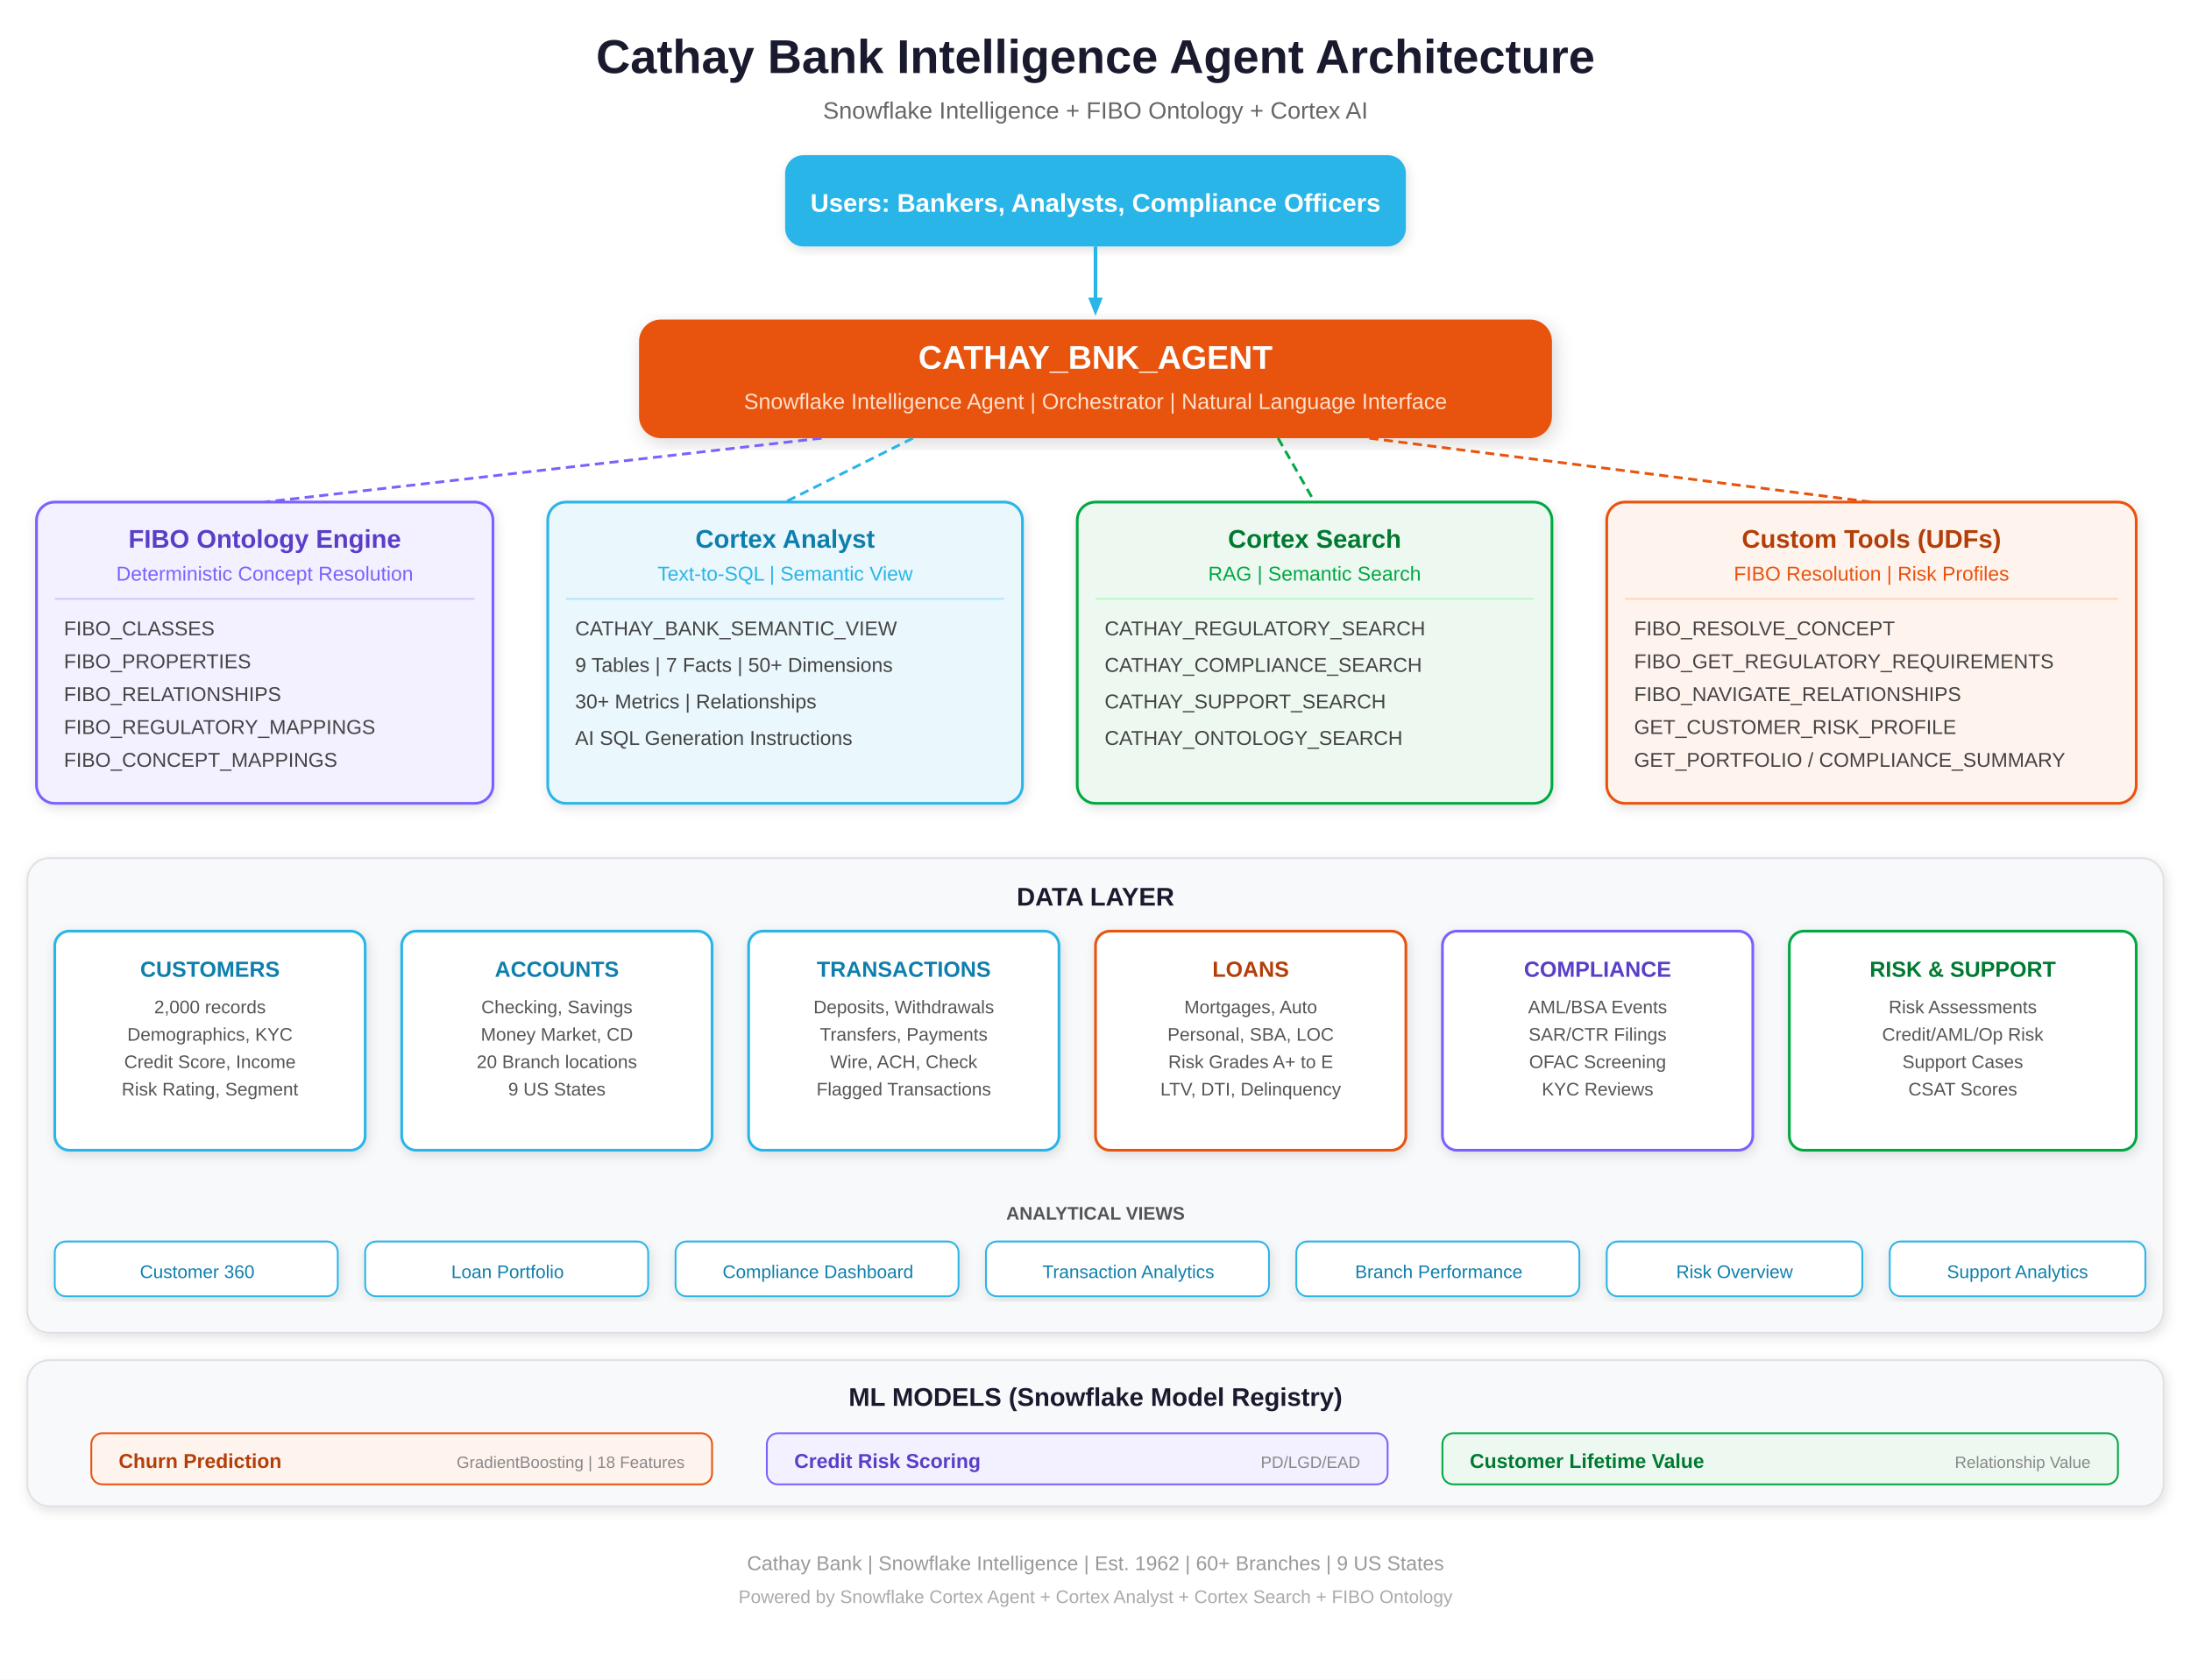
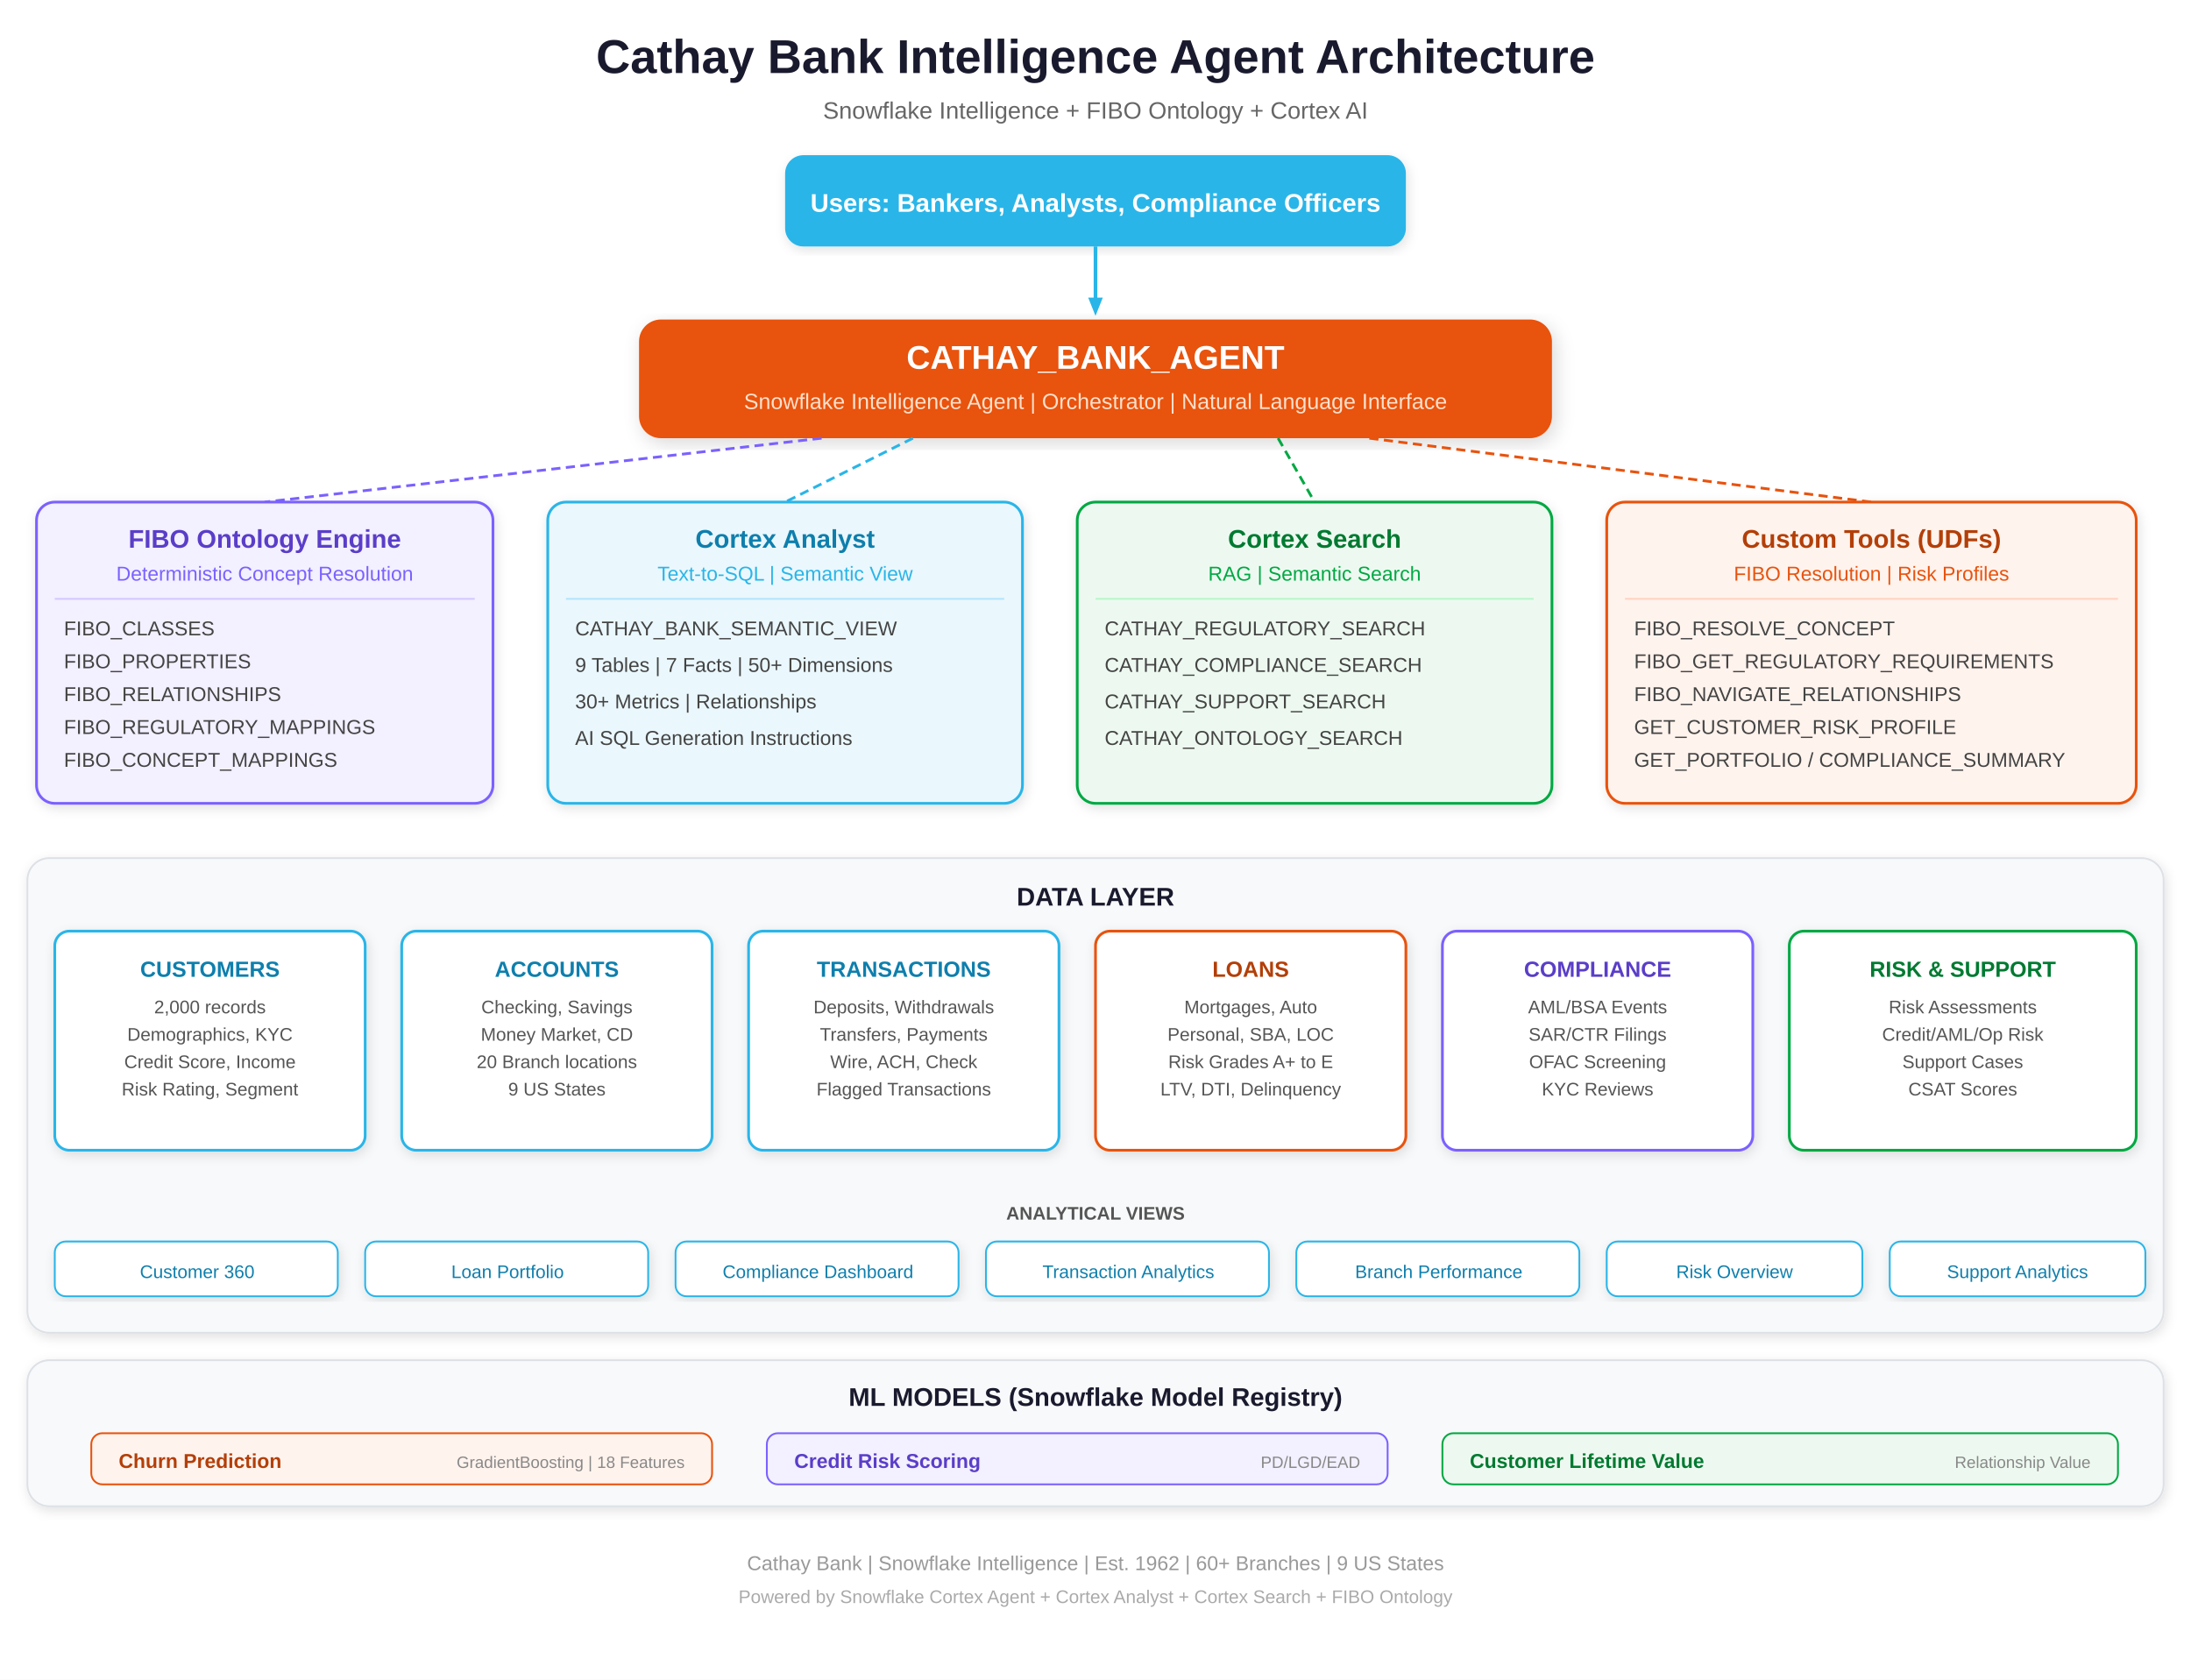
<svg xmlns="http://www.w3.org/2000/svg" viewBox="0 0 1200 920" font-family="Segoe UI, Arial, sans-serif">
  <defs>
    <filter id="sh">
      <feDropShadow dx="1" dy="2" stdDeviation="3" flood-color="#000" flood-opacity="0.12" />
    </filter>
    <filter id="shLg">
      <feDropShadow dx="2" dy="3" stdDeviation="5" flood-color="#000" flood-opacity="0.15" />
    </filter>
  </defs>
  <rect width="1200" height="920" fill="#ffffff" />
  <text x="600" y="40" text-anchor="middle" fill="#1a1a2e" font-size="26" font-weight="bold">Cathay Bank Intelligence Agent Architecture</text>
  <text x="600" y="65" text-anchor="middle" fill="#666" font-size="13">Snowflake Intelligence + FIBO Ontology + Cortex AI</text>
  <rect x="430" y="85" width="340" height="50" rx="10" fill="#29b5e8" filter="url(#sh)" />
  <text x="600" y="116" text-anchor="middle" fill="#fff" font-size="14" font-weight="bold">Users: Bankers, Analysts, Compliance Officers</text>
  <line x1="600" y1="135" x2="600" y2="165" stroke="#29b5e8" stroke-width="2" />
  <polygon points="596,163 604,163 600,173" fill="#29b5e8" />
  <rect x="350" y="175" width="500" height="65" rx="12" fill="#e8530e" filter="url(#shLg)" />
-   <text x="600" y="202" text-anchor="middle" fill="#fff" font-size="18" font-weight="bold">CATHAY_BNK_AGENT</text>
+   <text x="600" y="202" text-anchor="middle" fill="#fff" font-size="18" font-weight="bold">CATHAY_BANK_AGENT</text>
  <text x="600" y="224" text-anchor="middle" fill="#ffe0cc" font-size="12">Snowflake Intelligence Agent | Orchestrator | Natural Language Interface</text>
  <line x1="450" y1="240" x2="145" y2="275" stroke="#7b61ff" stroke-width="1.5" stroke-dasharray="5,3" />
  <line x1="500" y1="240" x2="430" y2="275" stroke="#29b5e8" stroke-width="1.5" stroke-dasharray="5,3" />
  <line x1="700" y1="240" x2="720" y2="275" stroke="#00a843" stroke-width="1.5" stroke-dasharray="5,3" />
  <line x1="750" y1="240" x2="1025" y2="275" stroke="#e8530e" stroke-width="1.5" stroke-dasharray="5,3" />
  <rect x="20" y="275" width="250" height="165" rx="10" fill="#f3f0ff" stroke="#7b61ff" stroke-width="1.5" filter="url(#sh)" />
  <text x="145" y="300" text-anchor="middle" fill="#5a3ec8" font-size="14" font-weight="bold">FIBO Ontology Engine</text>
  <text x="145" y="318" text-anchor="middle" fill="#7b61ff" font-size="11">Deterministic Concept Resolution</text>
  <line x1="30" y1="328" x2="260" y2="328" stroke="#d4c8ff" stroke-width="1" />
  <text x="35" y="348" fill="#444" font-size="11">FIBO_CLASSES</text>
  <text x="35" y="366" fill="#444" font-size="11">FIBO_PROPERTIES</text>
  <text x="35" y="384" fill="#444" font-size="11">FIBO_RELATIONSHIPS</text>
  <text x="35" y="402" fill="#444" font-size="11">FIBO_REGULATORY_MAPPINGS</text>
  <text x="35" y="420" fill="#444" font-size="11">FIBO_CONCEPT_MAPPINGS</text>
  <rect x="300" y="275" width="260" height="165" rx="10" fill="#eaf7fc" stroke="#29b5e8" stroke-width="1.5" filter="url(#sh)" />
  <text x="430" y="300" text-anchor="middle" fill="#0e7fad" font-size="14" font-weight="bold">Cortex Analyst</text>
  <text x="430" y="318" text-anchor="middle" fill="#29b5e8" font-size="11">Text-to-SQL | Semantic View</text>
  <line x1="310" y1="328" x2="550" y2="328" stroke="#b3e5fc" stroke-width="1" />
  <text x="315" y="348" fill="#444" font-size="11">CATHAY_BANK_SEMANTIC_VIEW</text>
  <text x="315" y="368" fill="#444" font-size="11">9 Tables | 7 Facts | 50+ Dimensions</text>
  <text x="315" y="388" fill="#444" font-size="11">30+ Metrics | Relationships</text>
  <text x="315" y="408" fill="#444" font-size="11">AI SQL Generation Instructions</text>
  <rect x="590" y="275" width="260" height="165" rx="10" fill="#edf9f0" stroke="#00a843" stroke-width="1.5" filter="url(#sh)" />
  <text x="720" y="300" text-anchor="middle" fill="#007a31" font-size="14" font-weight="bold">Cortex Search</text>
  <text x="720" y="318" text-anchor="middle" fill="#00a843" font-size="11">RAG | Semantic Search</text>
  <line x1="600" y1="328" x2="840" y2="328" stroke="#b9f6ca" stroke-width="1" />
  <text x="605" y="348" fill="#444" font-size="11">CATHAY_REGULATORY_SEARCH</text>
  <text x="605" y="368" fill="#444" font-size="11">CATHAY_COMPLIANCE_SEARCH</text>
  <text x="605" y="388" fill="#444" font-size="11">CATHAY_SUPPORT_SEARCH</text>
  <text x="605" y="408" fill="#444" font-size="11">CATHAY_ONTOLOGY_SEARCH</text>
  <rect x="880" y="275" width="290" height="165" rx="10" fill="#fff3ed" stroke="#e8530e" stroke-width="1.5" filter="url(#sh)" />
  <text x="1025" y="300" text-anchor="middle" fill="#b33f08" font-size="14" font-weight="bold">Custom Tools (UDFs)</text>
  <text x="1025" y="318" text-anchor="middle" fill="#e8530e" font-size="11">FIBO Resolution | Risk Profiles</text>
  <line x1="890" y1="328" x2="1160" y2="328" stroke="#ffd4bf" stroke-width="1" />
  <text x="895" y="348" fill="#444" font-size="11">FIBO_RESOLVE_CONCEPT</text>
  <text x="895" y="366" fill="#444" font-size="11">FIBO_GET_REGULATORY_REQUIREMENTS</text>
  <text x="895" y="384" fill="#444" font-size="11">FIBO_NAVIGATE_RELATIONSHIPS</text>
  <text x="895" y="402" fill="#444" font-size="11">GET_CUSTOMER_RISK_PROFILE</text>
  <text x="895" y="420" fill="#444" font-size="11">GET_PORTFOLIO / COMPLIANCE_SUMMARY</text>
  <rect x="15" y="470" width="1170" height="260" rx="12" fill="#f8f9fa" stroke="#dde1e6" stroke-width="1" filter="url(#sh)" />
  <text x="600" y="496" text-anchor="middle" fill="#1a1a2e" font-size="14" font-weight="bold">DATA LAYER</text>
  <rect x="30" y="510" width="170" height="120" rx="8" fill="#fff" stroke="#29b5e8" stroke-width="1.5" filter="url(#sh)" />
  <text x="115" y="535" text-anchor="middle" fill="#0e7fad" font-size="12" font-weight="bold">CUSTOMERS</text>
  <text x="115" y="555" text-anchor="middle" fill="#555" font-size="10">2,000 records</text>
  <text x="115" y="570" text-anchor="middle" fill="#555" font-size="10">Demographics, KYC</text>
  <text x="115" y="585" text-anchor="middle" fill="#555" font-size="10">Credit Score, Income</text>
  <text x="115" y="600" text-anchor="middle" fill="#555" font-size="10">Risk Rating, Segment</text>
  <rect x="220" y="510" width="170" height="120" rx="8" fill="#fff" stroke="#29b5e8" stroke-width="1.5" filter="url(#sh)" />
  <text x="305" y="535" text-anchor="middle" fill="#0e7fad" font-size="12" font-weight="bold">ACCOUNTS</text>
  <text x="305" y="555" text-anchor="middle" fill="#555" font-size="10">Checking, Savings</text>
  <text x="305" y="570" text-anchor="middle" fill="#555" font-size="10">Money Market, CD</text>
  <text x="305" y="585" text-anchor="middle" fill="#555" font-size="10">20 Branch locations</text>
  <text x="305" y="600" text-anchor="middle" fill="#555" font-size="10">9 US States</text>
  <rect x="410" y="510" width="170" height="120" rx="8" fill="#fff" stroke="#29b5e8" stroke-width="1.5" filter="url(#sh)" />
  <text x="495" y="535" text-anchor="middle" fill="#0e7fad" font-size="12" font-weight="bold">TRANSACTIONS</text>
  <text x="495" y="555" text-anchor="middle" fill="#555" font-size="10">Deposits, Withdrawals</text>
  <text x="495" y="570" text-anchor="middle" fill="#555" font-size="10">Transfers, Payments</text>
  <text x="495" y="585" text-anchor="middle" fill="#555" font-size="10">Wire, ACH, Check</text>
  <text x="495" y="600" text-anchor="middle" fill="#555" font-size="10">Flagged Transactions</text>
  <rect x="600" y="510" width="170" height="120" rx="8" fill="#fff" stroke="#e8530e" stroke-width="1.5" filter="url(#sh)" />
  <text x="685" y="535" text-anchor="middle" fill="#b33f08" font-size="12" font-weight="bold">LOANS</text>
  <text x="685" y="555" text-anchor="middle" fill="#555" font-size="10">Mortgages, Auto</text>
  <text x="685" y="570" text-anchor="middle" fill="#555" font-size="10">Personal, SBA, LOC</text>
  <text x="685" y="585" text-anchor="middle" fill="#555" font-size="10">Risk Grades A+ to E</text>
  <text x="685" y="600" text-anchor="middle" fill="#555" font-size="10">LTV, DTI, Delinquency</text>
  <rect x="790" y="510" width="170" height="120" rx="8" fill="#fff" stroke="#7b61ff" stroke-width="1.5" filter="url(#sh)" />
  <text x="875" y="535" text-anchor="middle" fill="#5a3ec8" font-size="12" font-weight="bold">COMPLIANCE</text>
  <text x="875" y="555" text-anchor="middle" fill="#555" font-size="10">AML/BSA Events</text>
  <text x="875" y="570" text-anchor="middle" fill="#555" font-size="10">SAR/CTR Filings</text>
  <text x="875" y="585" text-anchor="middle" fill="#555" font-size="10">OFAC Screening</text>
  <text x="875" y="600" text-anchor="middle" fill="#555" font-size="10">KYC Reviews</text>
  <rect x="980" y="510" width="190" height="120" rx="8" fill="#fff" stroke="#00a843" stroke-width="1.5" filter="url(#sh)" />
  <text x="1075" y="535" text-anchor="middle" fill="#007a31" font-size="12" font-weight="bold">RISK &amp; SUPPORT</text>
  <text x="1075" y="555" text-anchor="middle" fill="#555" font-size="10">Risk Assessments</text>
  <text x="1075" y="570" text-anchor="middle" fill="#555" font-size="10">Credit/AML/Op Risk</text>
  <text x="1075" y="585" text-anchor="middle" fill="#555" font-size="10">Support Cases</text>
  <text x="1075" y="600" text-anchor="middle" fill="#555" font-size="10">CSAT Scores</text>
  <text x="600" y="668" text-anchor="middle" fill="#555" font-size="10" font-weight="bold">ANALYTICAL VIEWS</text>
  <rect x="30" y="680" width="155" height="30" rx="6" fill="#fff" stroke="#29b5e8" stroke-width="1" filter="url(#sh)" />
  <text x="108" y="700" text-anchor="middle" fill="#0e7fad" font-size="10">Customer 360</text>
  <rect x="200" y="680" width="155" height="30" rx="6" fill="#fff" stroke="#29b5e8" stroke-width="1" filter="url(#sh)" />
  <text x="278" y="700" text-anchor="middle" fill="#0e7fad" font-size="10">Loan Portfolio</text>
  <rect x="370" y="680" width="155" height="30" rx="6" fill="#fff" stroke="#29b5e8" stroke-width="1" filter="url(#sh)" />
  <text x="448" y="700" text-anchor="middle" fill="#0e7fad" font-size="10">Compliance Dashboard</text>
  <rect x="540" y="680" width="155" height="30" rx="6" fill="#fff" stroke="#29b5e8" stroke-width="1" filter="url(#sh)" />
  <text x="618" y="700" text-anchor="middle" fill="#0e7fad" font-size="10">Transaction Analytics</text>
  <rect x="710" y="680" width="155" height="30" rx="6" fill="#fff" stroke="#29b5e8" stroke-width="1" filter="url(#sh)" />
  <text x="788" y="700" text-anchor="middle" fill="#0e7fad" font-size="10">Branch Performance</text>
  <rect x="880" y="680" width="140" height="30" rx="6" fill="#fff" stroke="#29b5e8" stroke-width="1" filter="url(#sh)" />
  <text x="950" y="700" text-anchor="middle" fill="#0e7fad" font-size="10">Risk Overview</text>
  <rect x="1035" y="680" width="140" height="30" rx="6" fill="#fff" stroke="#29b5e8" stroke-width="1" filter="url(#sh)" />
  <text x="1105" y="700" text-anchor="middle" fill="#0e7fad" font-size="10">Support Analytics</text>
  <rect x="15" y="745" width="1170" height="80" rx="12" fill="#f8f9fa" stroke="#dde1e6" stroke-width="1" filter="url(#sh)" />
  <text x="600" y="770" text-anchor="middle" fill="#1a1a2e" font-size="14" font-weight="bold">ML MODELS (Snowflake Model Registry)</text>
  <rect x="50" y="785" width="340" height="28" rx="6" fill="#fff3ed" stroke="#e8530e" stroke-width="1" />
  <text x="65" y="804" text-anchor="start" fill="#b33f08" font-size="11" font-weight="bold">Churn Prediction</text>
  <text x="375" y="804" text-anchor="end" fill="#888" font-size="9">GradientBoosting | 18 Features</text>
  <rect x="420" y="785" width="340" height="28" rx="6" fill="#f3f0ff" stroke="#7b61ff" stroke-width="1" />
  <text x="435" y="804" text-anchor="start" fill="#5a3ec8" font-size="11" font-weight="bold">Credit Risk Scoring</text>
  <text x="745" y="804" text-anchor="end" fill="#888" font-size="9">PD/LGD/EAD</text>
  <rect x="790" y="785" width="370" height="28" rx="6" fill="#edf9f0" stroke="#00a843" stroke-width="1" />
  <text x="805" y="804" text-anchor="start" fill="#007a31" font-size="11" font-weight="bold">Customer Lifetime Value</text>
  <text x="1145" y="804" text-anchor="end" fill="#888" font-size="9">Relationship Value</text>
  <text x="600" y="860" text-anchor="middle" fill="#999" font-size="11">Cathay Bank | Snowflake Intelligence | Est. 1962 | 60+ Branches | 9 US States</text>
  <text x="600" y="878" text-anchor="middle" fill="#aaa" font-size="10">Powered by Snowflake Cortex Agent + Cortex Analyst + Cortex Search + FIBO Ontology</text>
</svg>
